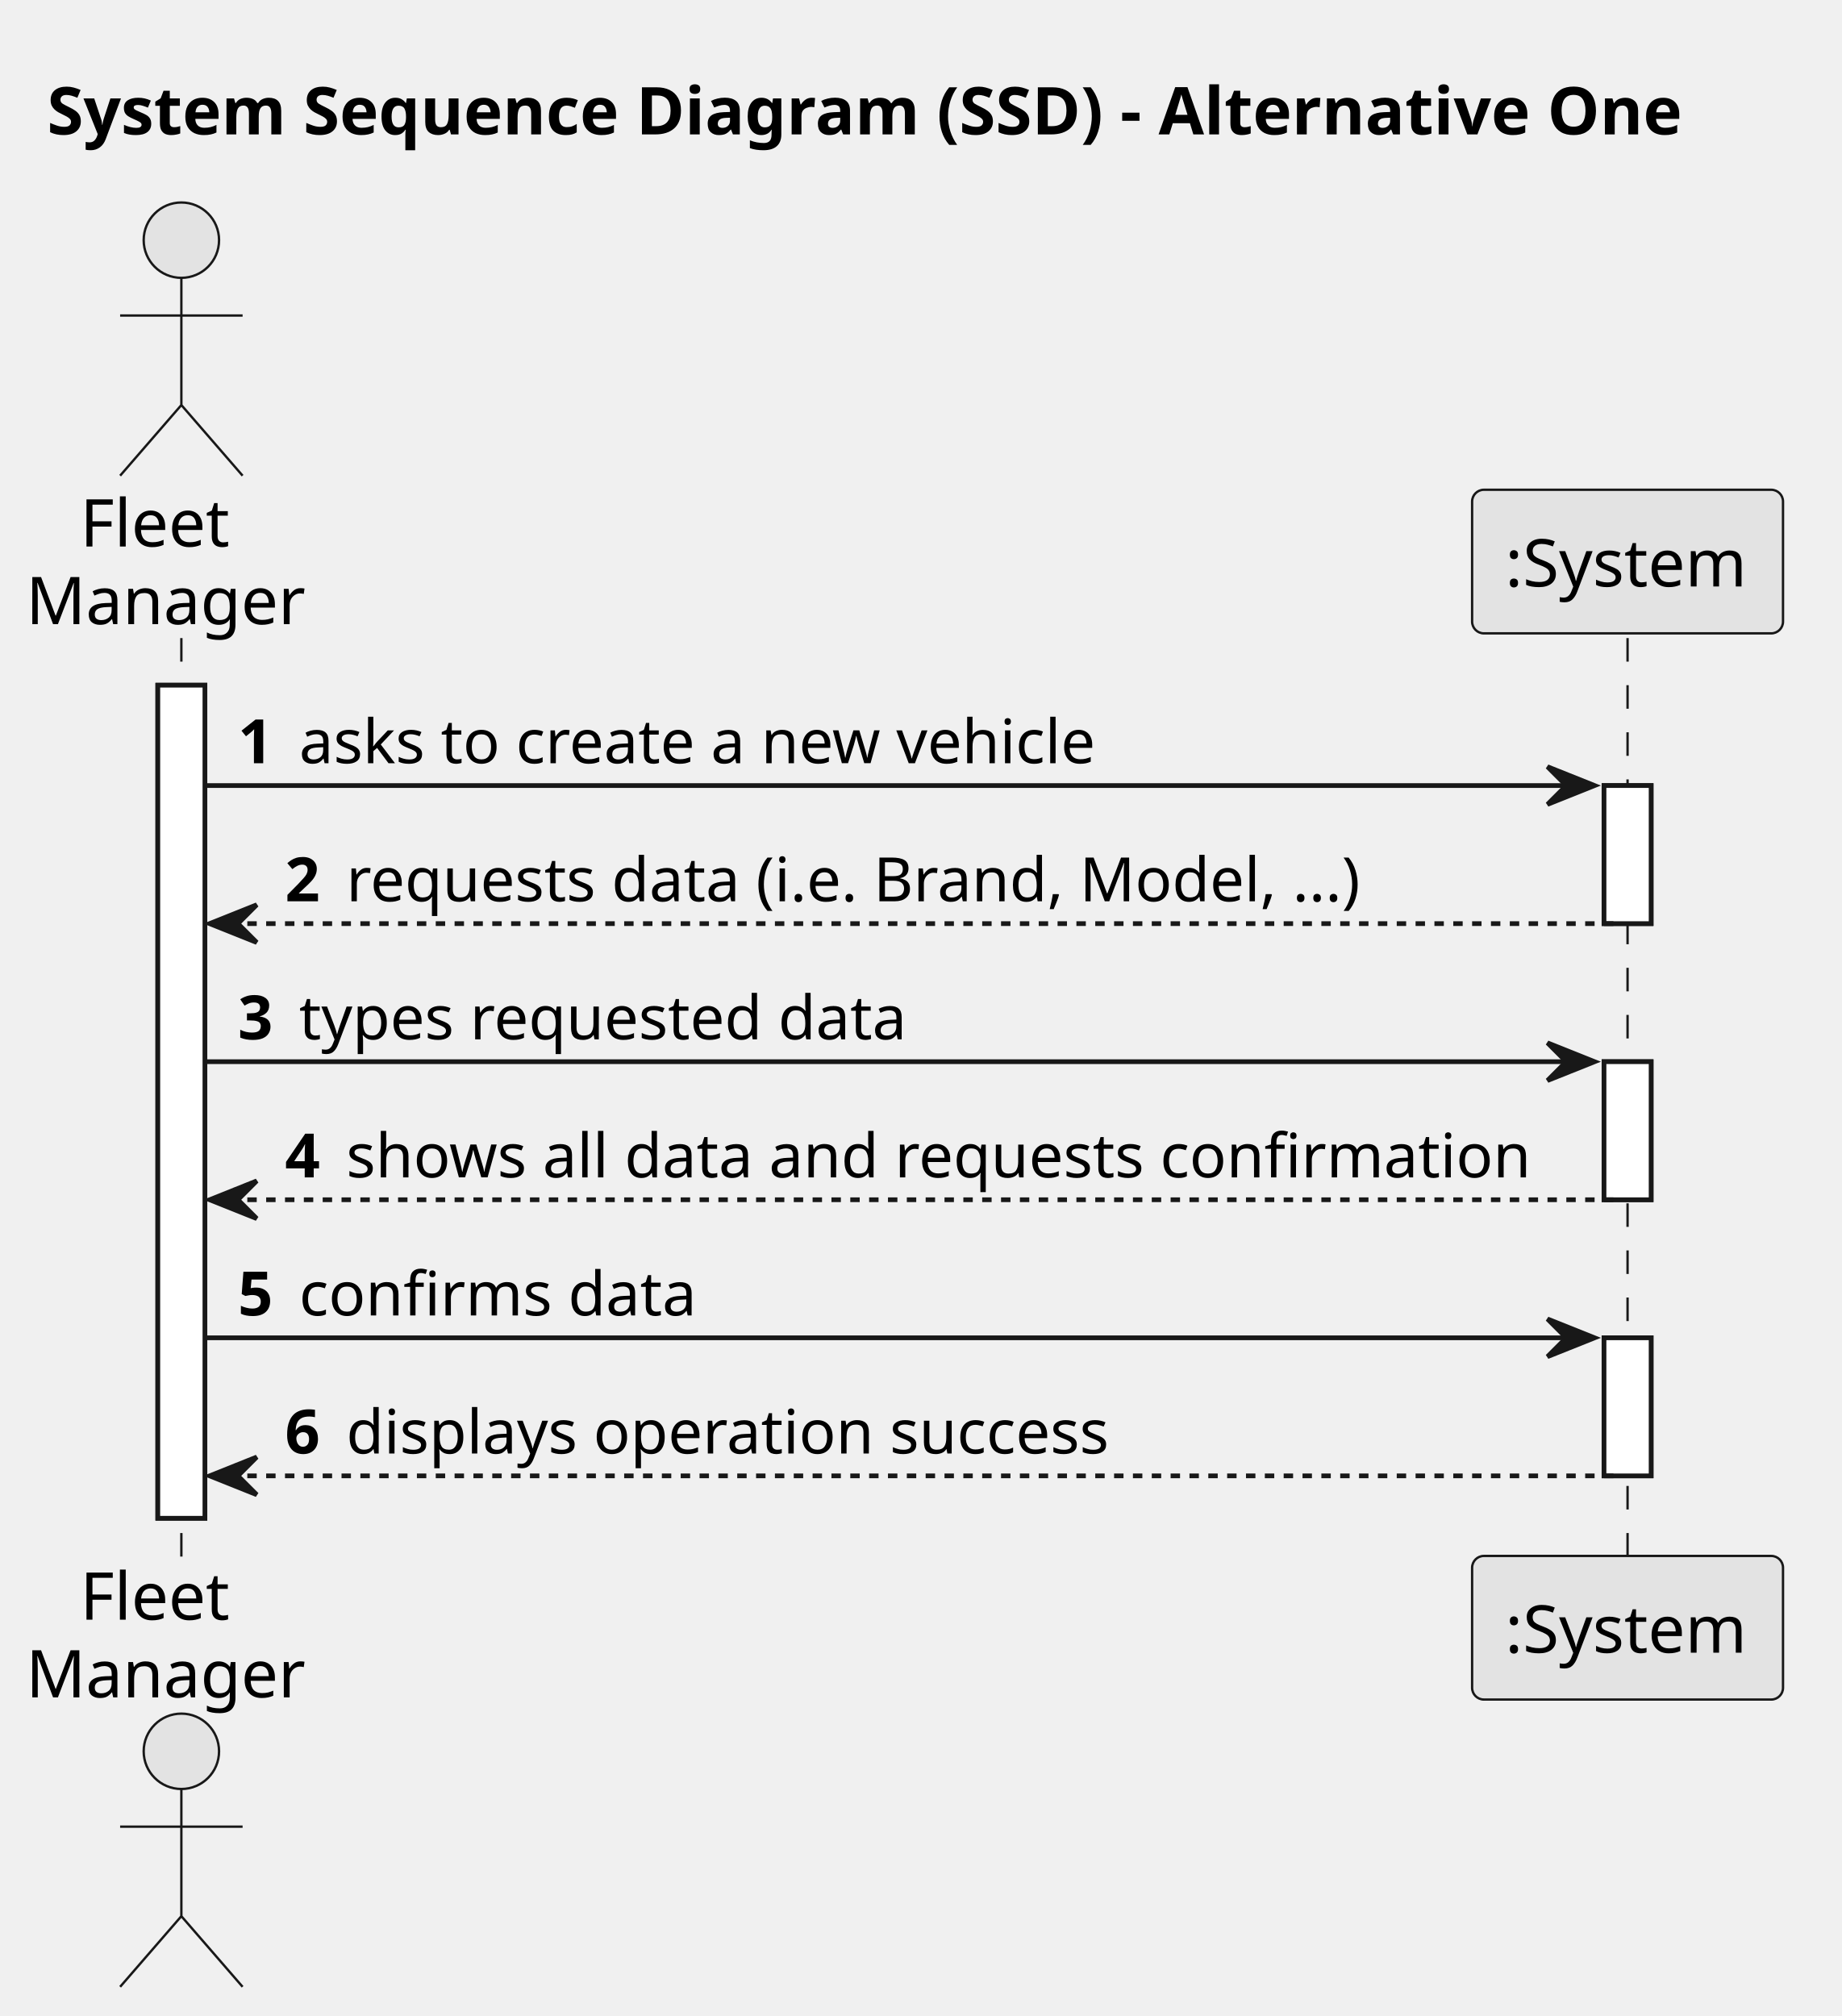
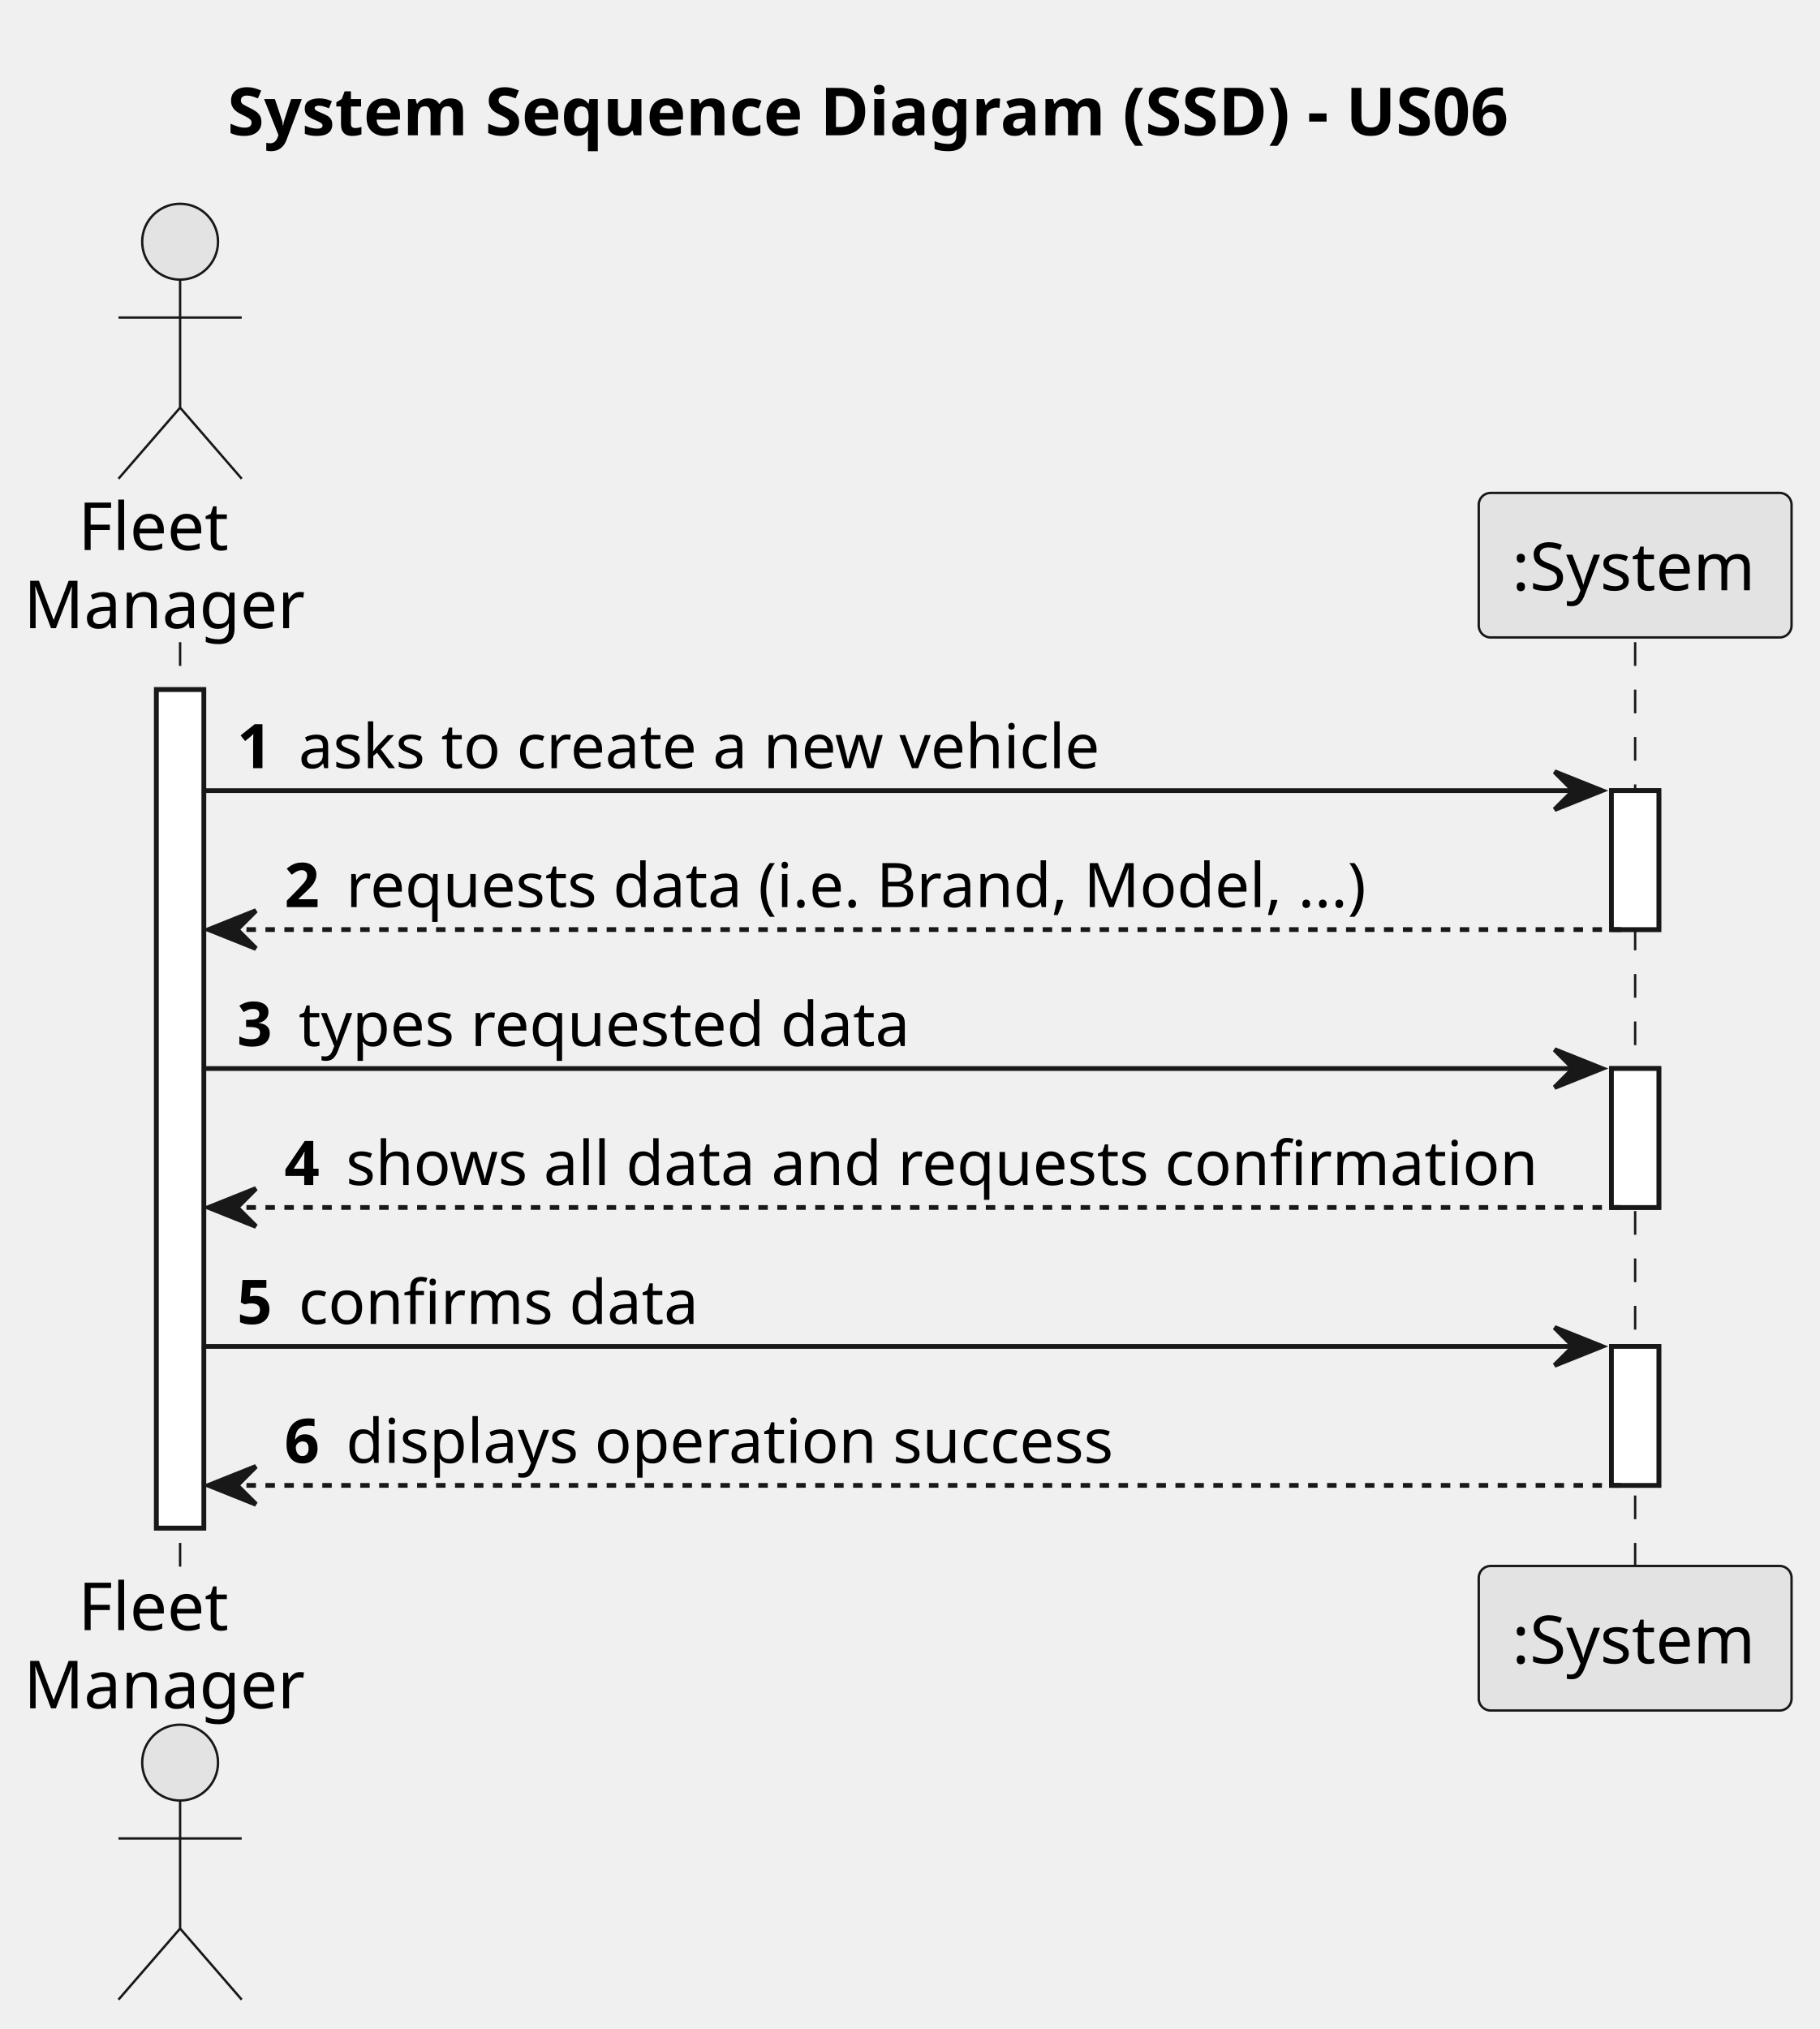
- <svg xmlns="http://www.w3.org/2000/svg" contentStyleType="text/css" height="428px" preserveAspectRatio="none" style="width:391px;height:428px;background:#FFFFFF;" version="1.1" viewBox="0 0 391 428" width="391px" zoomAndPan="magnify">
+ <svg xmlns="http://www.w3.org/2000/svg" contentStyleType="text/css" height="428px" preserveAspectRatio="none" style="width:384px;height:428px;background:#FFFFFF;" version="1.1" viewBox="0 0 384 428" width="384px" zoomAndPan="magnify">
  <defs />
  <g>
-     <text fill="#000000" font-family="sans-serif" font-size="14" font-weight="bold" lengthAdjust="spacing" textLength="363" x="10" y="28.535">System Sequence Diagram (SSD) - Alternative One</text>
-     <rect fill="#FFFFFF" height="176.863" style="stroke:#181818;stroke-width:1.0;" width="10" x="33.5" y="145.465" />
-     <rect fill="#FFFFFF" height="29.311" style="stroke:#181818;stroke-width:1.0;" width="10" x="340.5" y="166.775" />
-     <rect fill="#FFFFFF" height="29.311" style="stroke:#181818;stroke-width:1.0;" width="10" x="340.5" y="225.397" />
-     <rect fill="#FFFFFF" height="29.311" style="stroke:#181818;stroke-width:1.0;" width="10" x="340.5" y="284.018" />
-     <line style="stroke:#181818;stroke-width:0.5;stroke-dasharray:5.0,5.0;" x1="38.5" x2="38.5" y1="135.465" y2="331.328" />
-     <line style="stroke:#181818;stroke-width:0.5;stroke-dasharray:5.0,5.0;" x1="345.5" x2="345.5" y1="135.465" y2="331.328" />
-     <text fill="#000000" font-family="sans-serif" font-size="14" lengthAdjust="spacing" textLength="33" x="17" y="116.023">Fleet</text>
-     <text fill="#000000" font-family="sans-serif" font-size="14" lengthAdjust="spacing" textLength="60" x="5.5" y="132.512">Manager</text>
-     <ellipse cx="38.5" cy="50.988" fill="#E3E3E3" rx="8" ry="8" style="stroke:#181818;stroke-width:0.5;" />
-     <path d="M38.5,58.988 L38.5,85.988 M25.5,66.988 L51.5,66.988 M38.5,85.988 L25.5,100.988 M38.5,85.988 L51.5,100.988 " fill="none" style="stroke:#181818;stroke-width:0.5;" />
-     <text fill="#000000" font-family="sans-serif" font-size="14" lengthAdjust="spacing" textLength="33" x="17" y="343.863">Fleet</text>
-     <text fill="#000000" font-family="sans-serif" font-size="14" lengthAdjust="spacing" textLength="60" x="5.5" y="360.352">Manager</text>
-     <ellipse cx="38.5" cy="371.805" fill="#E3E3E3" rx="8" ry="8" style="stroke:#181818;stroke-width:0.5;" />
-     <path d="M38.5,379.805 L38.5,406.805 M25.5,387.805 L51.5,387.805 M38.5,406.805 L25.5,421.805 M38.5,406.805 L51.5,421.805 " fill="none" style="stroke:#181818;stroke-width:0.5;" />
-     <rect fill="#E3E3E3" height="30.488" rx="2.5" ry="2.5" style="stroke:#181818;stroke-width:0.5;" width="66" x="312.5" y="103.977" />
-     <text fill="#000000" font-family="sans-serif" font-size="14" lengthAdjust="spacing" textLength="52" x="319.5" y="124.512">:System</text>
-     <rect fill="#E3E3E3" height="30.488" rx="2.5" ry="2.5" style="stroke:#181818;stroke-width:0.5;" width="66" x="312.5" y="330.328" />
-     <text fill="#000000" font-family="sans-serif" font-size="14" lengthAdjust="spacing" textLength="52" x="319.5" y="350.863">:System</text>
-     <rect fill="#FFFFFF" height="176.863" style="stroke:#181818;stroke-width:1.0;" width="10" x="33.5" y="145.465" />
-     <rect fill="#FFFFFF" height="29.311" style="stroke:#181818;stroke-width:1.0;" width="10" x="340.5" y="166.775" />
-     <rect fill="#FFFFFF" height="29.311" style="stroke:#181818;stroke-width:1.0;" width="10" x="340.5" y="225.397" />
-     <rect fill="#FFFFFF" height="29.311" style="stroke:#181818;stroke-width:1.0;" width="10" x="340.5" y="284.018" />
-     <polygon fill="#181818" points="328.5,162.775,338.5,166.775,328.5,170.775,332.5,166.775" style="stroke:#181818;stroke-width:1.0;" />
-     <line style="stroke:#181818;stroke-width:1.0;" x1="43.5" x2="334.5" y1="166.775" y2="166.775" />
-     <text fill="#000000" font-family="sans-serif" font-size="13" font-weight="bold" lengthAdjust="spacing" textLength="9" x="50.5" y="162.033">1</text>
-     <text fill="#000000" font-family="sans-serif" font-size="13" lengthAdjust="spacing" textLength="176" x="63.5" y="162.033">asks to create a new vehicle</text>
-     <polygon fill="#181818" points="54.5,192.086,44.5,196.086,54.5,200.086,50.5,196.086" style="stroke:#181818;stroke-width:1.0;" />
-     <line style="stroke:#181818;stroke-width:1.0;stroke-dasharray:2.0,2.0;" x1="48.5" x2="344.5" y1="196.086" y2="196.086" />
-     <text fill="#000000" font-family="sans-serif" font-size="13" font-weight="bold" lengthAdjust="spacing" textLength="9" x="60.5" y="191.344">2</text>
-     <text fill="#000000" font-family="sans-serif" font-size="13" lengthAdjust="spacing" textLength="221" x="73.5" y="191.344">requests data (i.e. Brand, Model, ...)</text>
-     <polygon fill="#181818" points="328.5,221.397,338.5,225.397,328.5,229.397,332.5,225.397" style="stroke:#181818;stroke-width:1.0;" />
-     <line style="stroke:#181818;stroke-width:1.0;" x1="43.5" x2="334.5" y1="225.397" y2="225.397" />
-     <text fill="#000000" font-family="sans-serif" font-size="13" font-weight="bold" lengthAdjust="spacing" textLength="9" x="50.5" y="220.654">3</text>
-     <text fill="#000000" font-family="sans-serif" font-size="13" lengthAdjust="spacing" textLength="131" x="63.5" y="220.654">types requested data</text>
-     <polygon fill="#181818" points="54.5,250.707,44.5,254.707,54.5,258.707,50.5,254.707" style="stroke:#181818;stroke-width:1.0;" />
-     <line style="stroke:#181818;stroke-width:1.0;stroke-dasharray:2.0,2.0;" x1="48.5" x2="344.5" y1="254.707" y2="254.707" />
-     <text fill="#000000" font-family="sans-serif" font-size="13" font-weight="bold" lengthAdjust="spacing" textLength="9" x="60.5" y="249.965">4</text>
-     <text fill="#000000" font-family="sans-serif" font-size="13" lengthAdjust="spacing" textLength="260" x="73.5" y="249.965">shows all data and requests confirmation</text>
-     <polygon fill="#181818" points="328.5,280.018,338.5,284.018,328.5,288.018,332.5,284.018" style="stroke:#181818;stroke-width:1.0;" />
-     <line style="stroke:#181818;stroke-width:1.0;" x1="43.5" x2="334.5" y1="284.018" y2="284.018" />
-     <text fill="#000000" font-family="sans-serif" font-size="13" font-weight="bold" lengthAdjust="spacing" textLength="9" x="50.5" y="279.275">5</text>
-     <text fill="#000000" font-family="sans-serif" font-size="13" lengthAdjust="spacing" textLength="87" x="63.5" y="279.275">confirms data</text>
-     <polygon fill="#181818" points="54.5,309.328,44.5,313.328,54.5,317.328,50.5,313.328" style="stroke:#181818;stroke-width:1.0;" />
-     <line style="stroke:#181818;stroke-width:1.0;stroke-dasharray:2.0,2.0;" x1="48.5" x2="344.5" y1="313.328" y2="313.328" />
-     <text fill="#000000" font-family="sans-serif" font-size="13" font-weight="bold" lengthAdjust="spacing" textLength="9" x="60.5" y="308.586">6</text>
-     <text fill="#000000" font-family="sans-serif" font-size="13" lengthAdjust="spacing" textLength="170" x="73.5" y="308.586">displays operation success</text>
+     <text fill="#000000" font-family="sans-serif" font-size="14" font-weight="bold" lengthAdjust="spacing" textLength="286" x="48" y="28.535">System Sequence Diagram (SSD) - US06</text>
+     <rect fill="#FFFFFF" height="176.863" style="stroke:#181818;stroke-width:1.0;" width="10" x="33" y="145.465" />
+     <rect fill="#FFFFFF" height="29.311" style="stroke:#181818;stroke-width:1.0;" width="10" x="340" y="166.775" />
+     <rect fill="#FFFFFF" height="29.311" style="stroke:#181818;stroke-width:1.0;" width="10" x="340" y="225.397" />
+     <rect fill="#FFFFFF" height="29.311" style="stroke:#181818;stroke-width:1.0;" width="10" x="340" y="284.018" />
+     <line style="stroke:#181818;stroke-width:0.5;stroke-dasharray:5.0,5.0;" x1="38" x2="38" y1="135.465" y2="331.328" />
+     <line style="stroke:#181818;stroke-width:0.5;stroke-dasharray:5.0,5.0;" x1="345" x2="345" y1="135.465" y2="331.328" />
+     <text fill="#000000" font-family="sans-serif" font-size="14" lengthAdjust="spacing" textLength="33" x="16.5" y="116.023">Fleet</text>
+     <text fill="#000000" font-family="sans-serif" font-size="14" lengthAdjust="spacing" textLength="60" x="5" y="132.512">Manager</text>
+     <ellipse cx="38" cy="50.988" fill="#E3E3E3" rx="8" ry="8" style="stroke:#181818;stroke-width:0.5;" />
+     <path d="M38,58.988 L38,85.988 M25,66.988 L51,66.988 M38,85.988 L25,100.988 M38,85.988 L51,100.988 " fill="none" style="stroke:#181818;stroke-width:0.5;" />
+     <text fill="#000000" font-family="sans-serif" font-size="14" lengthAdjust="spacing" textLength="33" x="16.5" y="343.863">Fleet</text>
+     <text fill="#000000" font-family="sans-serif" font-size="14" lengthAdjust="spacing" textLength="60" x="5" y="360.352">Manager</text>
+     <ellipse cx="38" cy="371.805" fill="#E3E3E3" rx="8" ry="8" style="stroke:#181818;stroke-width:0.5;" />
+     <path d="M38,379.805 L38,406.805 M25,387.805 L51,387.805 M38,406.805 L25,421.805 M38,406.805 L51,421.805 " fill="none" style="stroke:#181818;stroke-width:0.5;" />
+     <rect fill="#E3E3E3" height="30.488" rx="2.5" ry="2.5" style="stroke:#181818;stroke-width:0.5;" width="66" x="312" y="103.977" />
+     <text fill="#000000" font-family="sans-serif" font-size="14" lengthAdjust="spacing" textLength="52" x="319" y="124.512">:System</text>
+     <rect fill="#E3E3E3" height="30.488" rx="2.5" ry="2.5" style="stroke:#181818;stroke-width:0.5;" width="66" x="312" y="330.328" />
+     <text fill="#000000" font-family="sans-serif" font-size="14" lengthAdjust="spacing" textLength="52" x="319" y="350.863">:System</text>
+     <rect fill="#FFFFFF" height="176.863" style="stroke:#181818;stroke-width:1.0;" width="10" x="33" y="145.465" />
+     <rect fill="#FFFFFF" height="29.311" style="stroke:#181818;stroke-width:1.0;" width="10" x="340" y="166.775" />
+     <rect fill="#FFFFFF" height="29.311" style="stroke:#181818;stroke-width:1.0;" width="10" x="340" y="225.397" />
+     <rect fill="#FFFFFF" height="29.311" style="stroke:#181818;stroke-width:1.0;" width="10" x="340" y="284.018" />
+     <polygon fill="#181818" points="328,162.775,338,166.775,328,170.775,332,166.775" style="stroke:#181818;stroke-width:1.0;" />
+     <line style="stroke:#181818;stroke-width:1.0;" x1="43" x2="334" y1="166.775" y2="166.775" />
+     <text fill="#000000" font-family="sans-serif" font-size="13" font-weight="bold" lengthAdjust="spacing" textLength="9" x="50" y="162.033">1</text>
+     <text fill="#000000" font-family="sans-serif" font-size="13" lengthAdjust="spacing" textLength="176" x="63" y="162.033">asks to create a new vehicle</text>
+     <polygon fill="#181818" points="54,192.086,44,196.086,54,200.086,50,196.086" style="stroke:#181818;stroke-width:1.0;" />
+     <line style="stroke:#181818;stroke-width:1.0;stroke-dasharray:2.0,2.0;" x1="48" x2="344" y1="196.086" y2="196.086" />
+     <text fill="#000000" font-family="sans-serif" font-size="13" font-weight="bold" lengthAdjust="spacing" textLength="9" x="60" y="191.344">2</text>
+     <text fill="#000000" font-family="sans-serif" font-size="13" lengthAdjust="spacing" textLength="221" x="73" y="191.344">requests data (i.e. Brand, Model, ...)</text>
+     <polygon fill="#181818" points="328,221.397,338,225.397,328,229.397,332,225.397" style="stroke:#181818;stroke-width:1.0;" />
+     <line style="stroke:#181818;stroke-width:1.0;" x1="43" x2="334" y1="225.397" y2="225.397" />
+     <text fill="#000000" font-family="sans-serif" font-size="13" font-weight="bold" lengthAdjust="spacing" textLength="9" x="50" y="220.654">3</text>
+     <text fill="#000000" font-family="sans-serif" font-size="13" lengthAdjust="spacing" textLength="131" x="63" y="220.654">types requested data</text>
+     <polygon fill="#181818" points="54,250.707,44,254.707,54,258.707,50,254.707" style="stroke:#181818;stroke-width:1.0;" />
+     <line style="stroke:#181818;stroke-width:1.0;stroke-dasharray:2.0,2.0;" x1="48" x2="344" y1="254.707" y2="254.707" />
+     <text fill="#000000" font-family="sans-serif" font-size="13" font-weight="bold" lengthAdjust="spacing" textLength="9" x="60" y="249.965">4</text>
+     <text fill="#000000" font-family="sans-serif" font-size="13" lengthAdjust="spacing" textLength="260" x="73" y="249.965">shows all data and requests confirmation</text>
+     <polygon fill="#181818" points="328,280.018,338,284.018,328,288.018,332,284.018" style="stroke:#181818;stroke-width:1.0;" />
+     <line style="stroke:#181818;stroke-width:1.0;" x1="43" x2="334" y1="284.018" y2="284.018" />
+     <text fill="#000000" font-family="sans-serif" font-size="13" font-weight="bold" lengthAdjust="spacing" textLength="9" x="50" y="279.275">5</text>
+     <text fill="#000000" font-family="sans-serif" font-size="13" lengthAdjust="spacing" textLength="87" x="63" y="279.275">confirms data</text>
+     <polygon fill="#181818" points="54,309.328,44,313.328,54,317.328,50,313.328" style="stroke:#181818;stroke-width:1.0;" />
+     <line style="stroke:#181818;stroke-width:1.0;stroke-dasharray:2.0,2.0;" x1="48" x2="344" y1="313.328" y2="313.328" />
+     <text fill="#000000" font-family="sans-serif" font-size="13" font-weight="bold" lengthAdjust="spacing" textLength="9" x="60" y="308.586">6</text>
+     <text fill="#000000" font-family="sans-serif" font-size="13" lengthAdjust="spacing" textLength="170" x="73" y="308.586">displays operation success</text>
  </g>
</svg>
